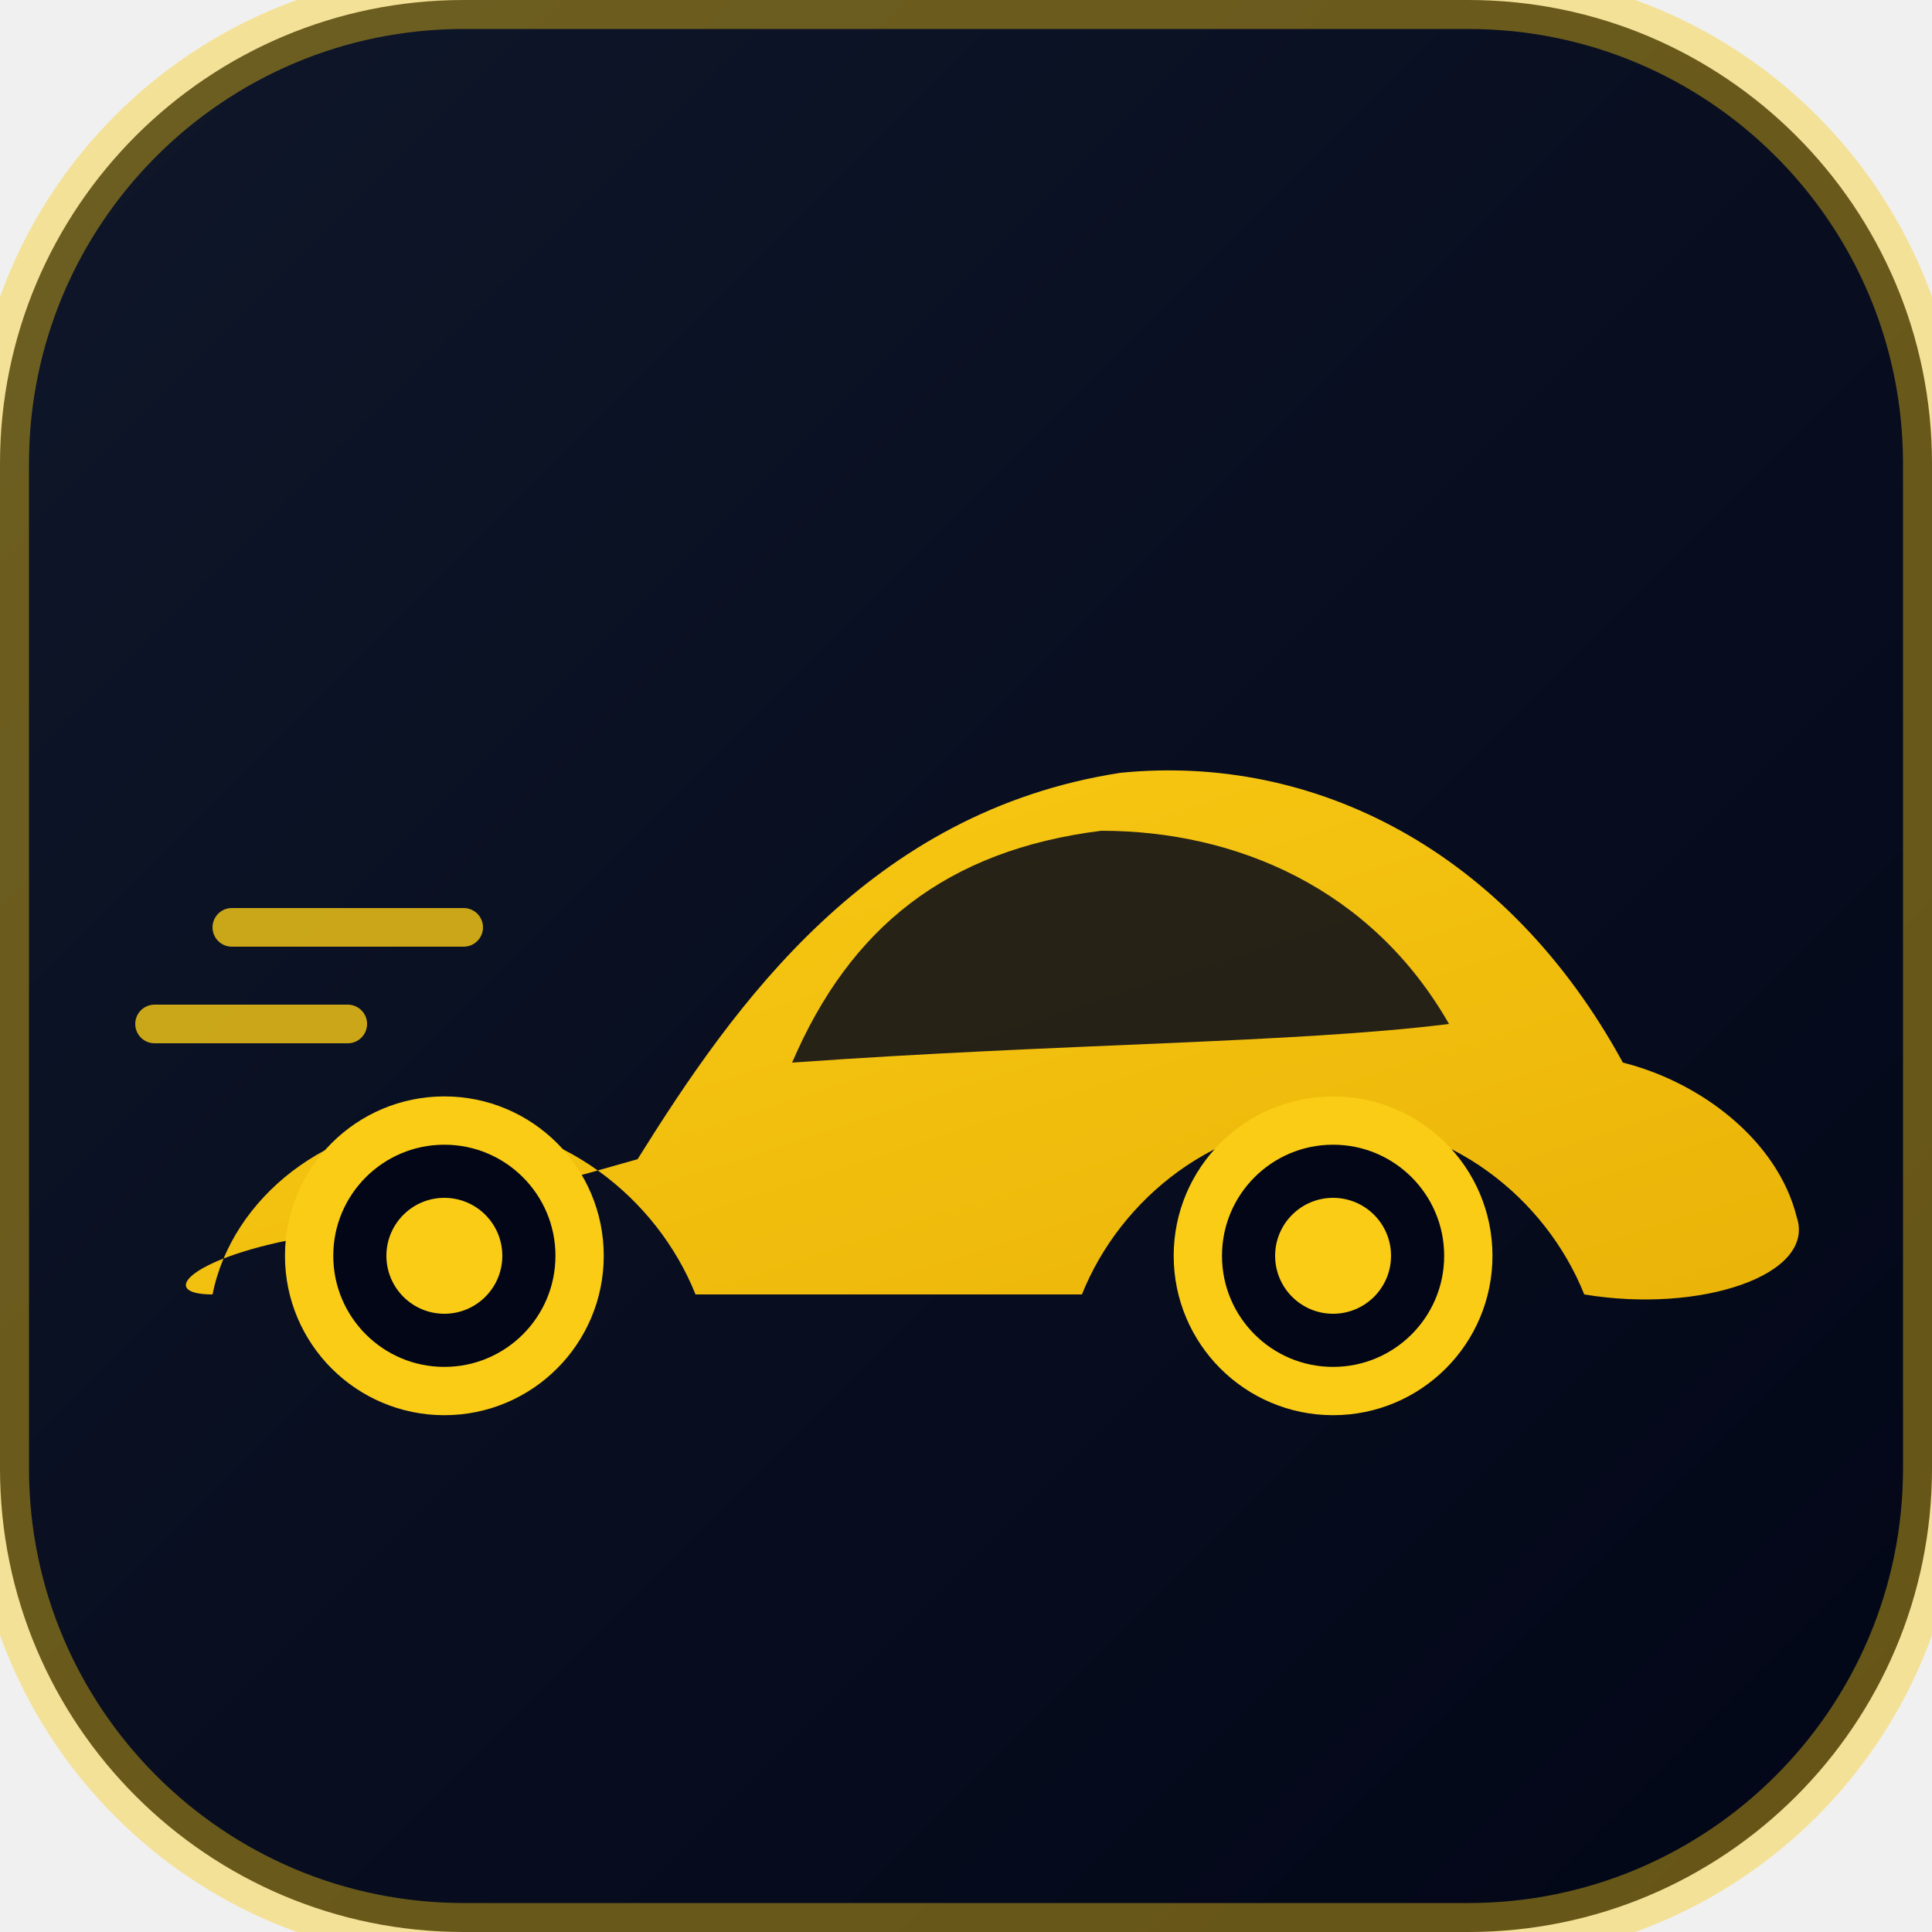
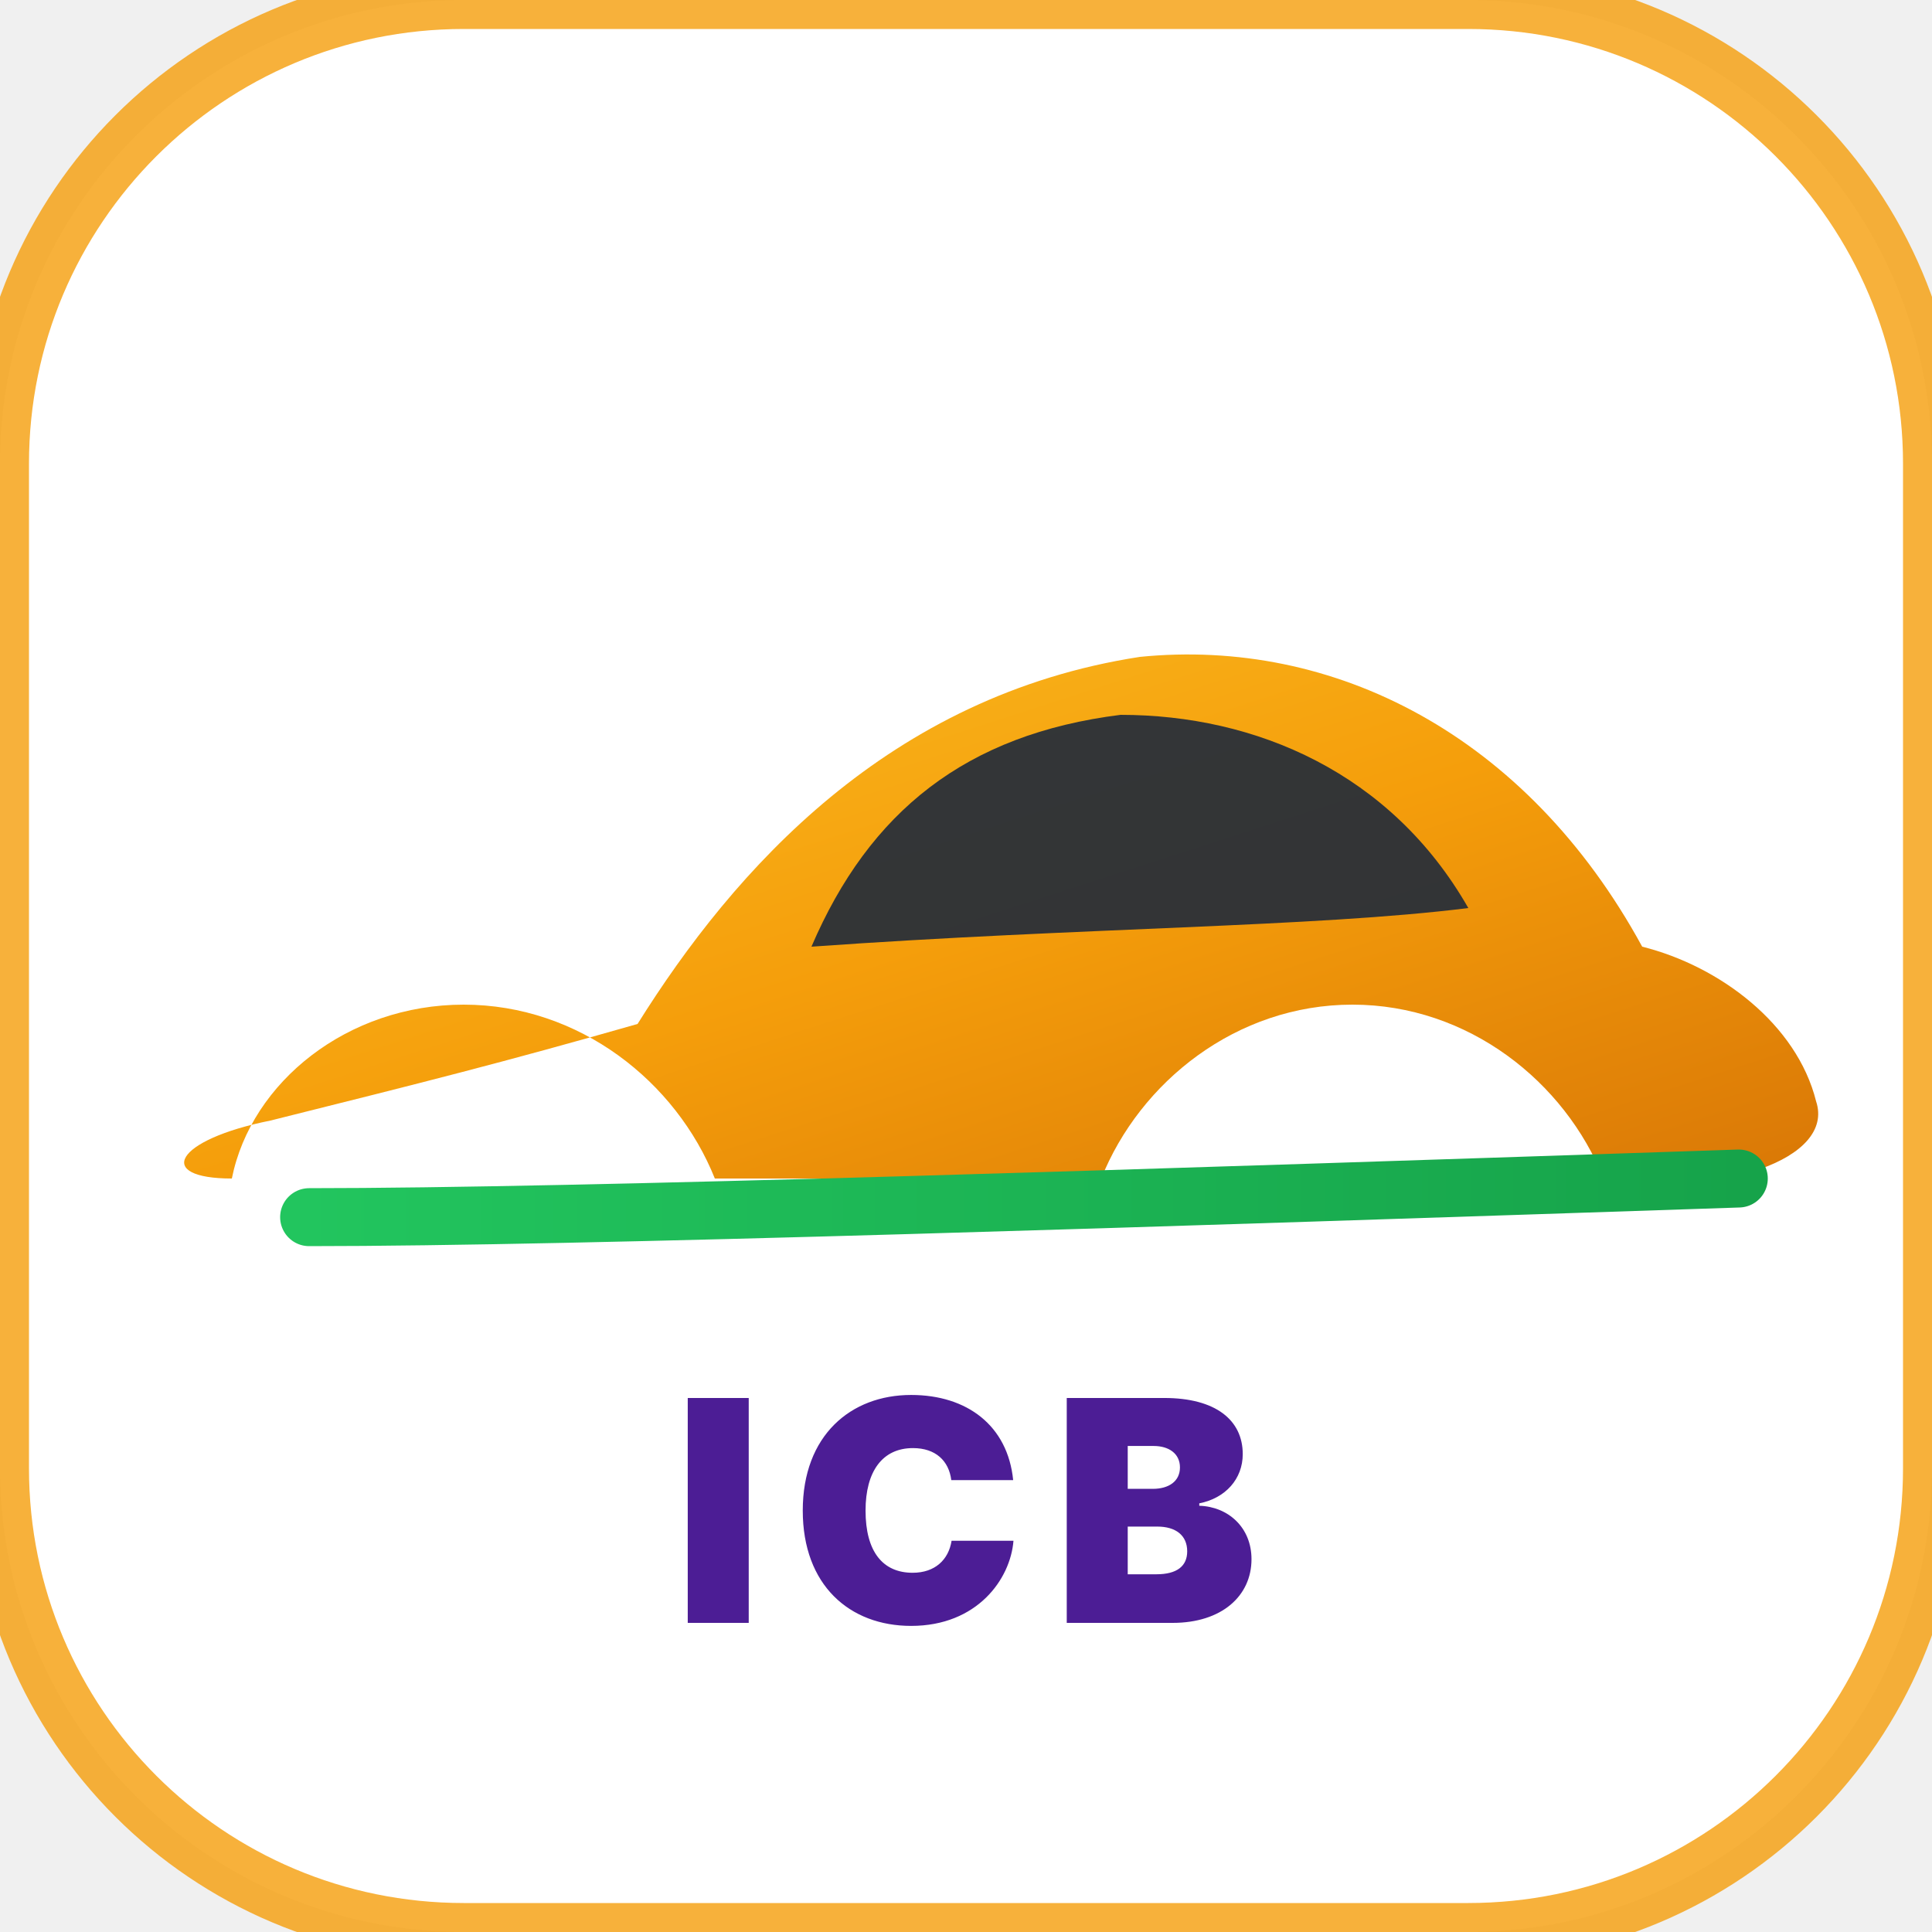
<svg xmlns="http://www.w3.org/2000/svg" viewBox="0 0 100 100" fill="none">
  <defs>
-     <linearGradient id="yellowGrad" x1="0%" y1="0%" x2="100%" y2="100%">
-       <stop offset="0%" stop-color="#FACC15" />
-       <stop offset="100%" stop-color="#EAB308" />
+     <linearGradient id="goldCarGrad" x1="0%" y1="0%" x2="100%" y2="100%">
+       <stop offset="0%" stop-color="#FBBF24" />
+       <stop offset="50%" stop-color="#F59E0B" />
+       <stop offset="100%" stop-color="#D97706" />
    </linearGradient>
-     <linearGradient id="bgGrad" x1="0%" y1="0%" x2="100%" y2="100%">
-       <stop offset="0%" stop-color="#0F172A" />
-       <stop offset="100%" stop-color="#020617" />
+     <linearGradient id="greenStripeGrad" x1="0%" y1="0%" x2="100%" y2="0%">
+       <stop offset="0%" stop-color="#22C55E" />
+       <stop offset="100%" stop-color="#16A34A" />
    </linearGradient>
  </defs>
-   <rect width="100" height="100" rx="24" fill="url(#bgGrad)" stroke="#FACC15" stroke-width="3" stroke-opacity="0.4" />
-   <path d="M16 64 C22 63, 26 62, 33 60 C38 52, 45 42, 58 40 C68 39, 78 44, 84 55 C88 56, 92 59, 93 63 C94 66, 88 68, 82 67 C80 62, 75 58, 69 58 C63 58, 58 62, 56 67 C48 67, 44 67, 36 67 C34 62, 29 58, 23 58 C17 58, 12 62, 11 67 C8 67, 10 65, 16 64 Z" fill="url(#yellowGrad)" />
-   <path d="M41 55 C44 48, 49 44, 57 43 C64 43, 71 46, 75 53 C67 54, 55 54, 41 55 Z" fill="#020617" opacity="0.85" />
-   <circle cx="23" cy="65" r="7" fill="#020617" stroke="#FACC15" stroke-width="2.5" />
-   <circle cx="23" cy="65" r="3" fill="#FACC15" />
-   <circle cx="69" cy="65" r="7" fill="#020617" stroke="#FACC15" stroke-width="2.5" />
-   <circle cx="69" cy="65" r="3" fill="#FACC15" />
-   <path d="M12 48 H24 M8 53 H18" stroke="#FACC15" stroke-width="2" stroke-linecap="round" opacity="0.8" />
+   <rect width="100" height="100" rx="24" fill="#FFFFFF" stroke="#F59E0B" stroke-width="3" stroke-opacity="0.8" />
+   <path d="M14 58 C22 56, 26 55, 33 53 C38 45, 46 36, 59 34 C69 33, 79 38, 85 49 C89 50, 93 53, 94 57 C95 60, 89 62, 83 61 C81 56, 76 52, 70 52 C64 52, 59 56, 57 61 C49 61, 45 61, 37 61 C35 56, 30 52, 24 52 C18 52, 13 56, 12 61 C8 61, 9 59, 14 58 Z" fill="url(#goldCarGrad)" />
+   <path d="M42 49 C45 42, 50 38, 58 37 C65 37, 72 40, 76 47 C68 48, 56 48, 42 49 Z" fill="#1E293B" opacity="0.9" />
+   <path d="M16 63 C30 63, 60 62, 90 61" stroke="url(#greenStripeGrad)" stroke-width="3" stroke-linecap="round" />
+   <text x="50" y="84" font-family="system-ui, -apple-system, sans-serif" font-size="16" font-weight="900" fill="#4C1D95" text-anchor="middle" letter-spacing="1.5">ICB</text>
</svg>
